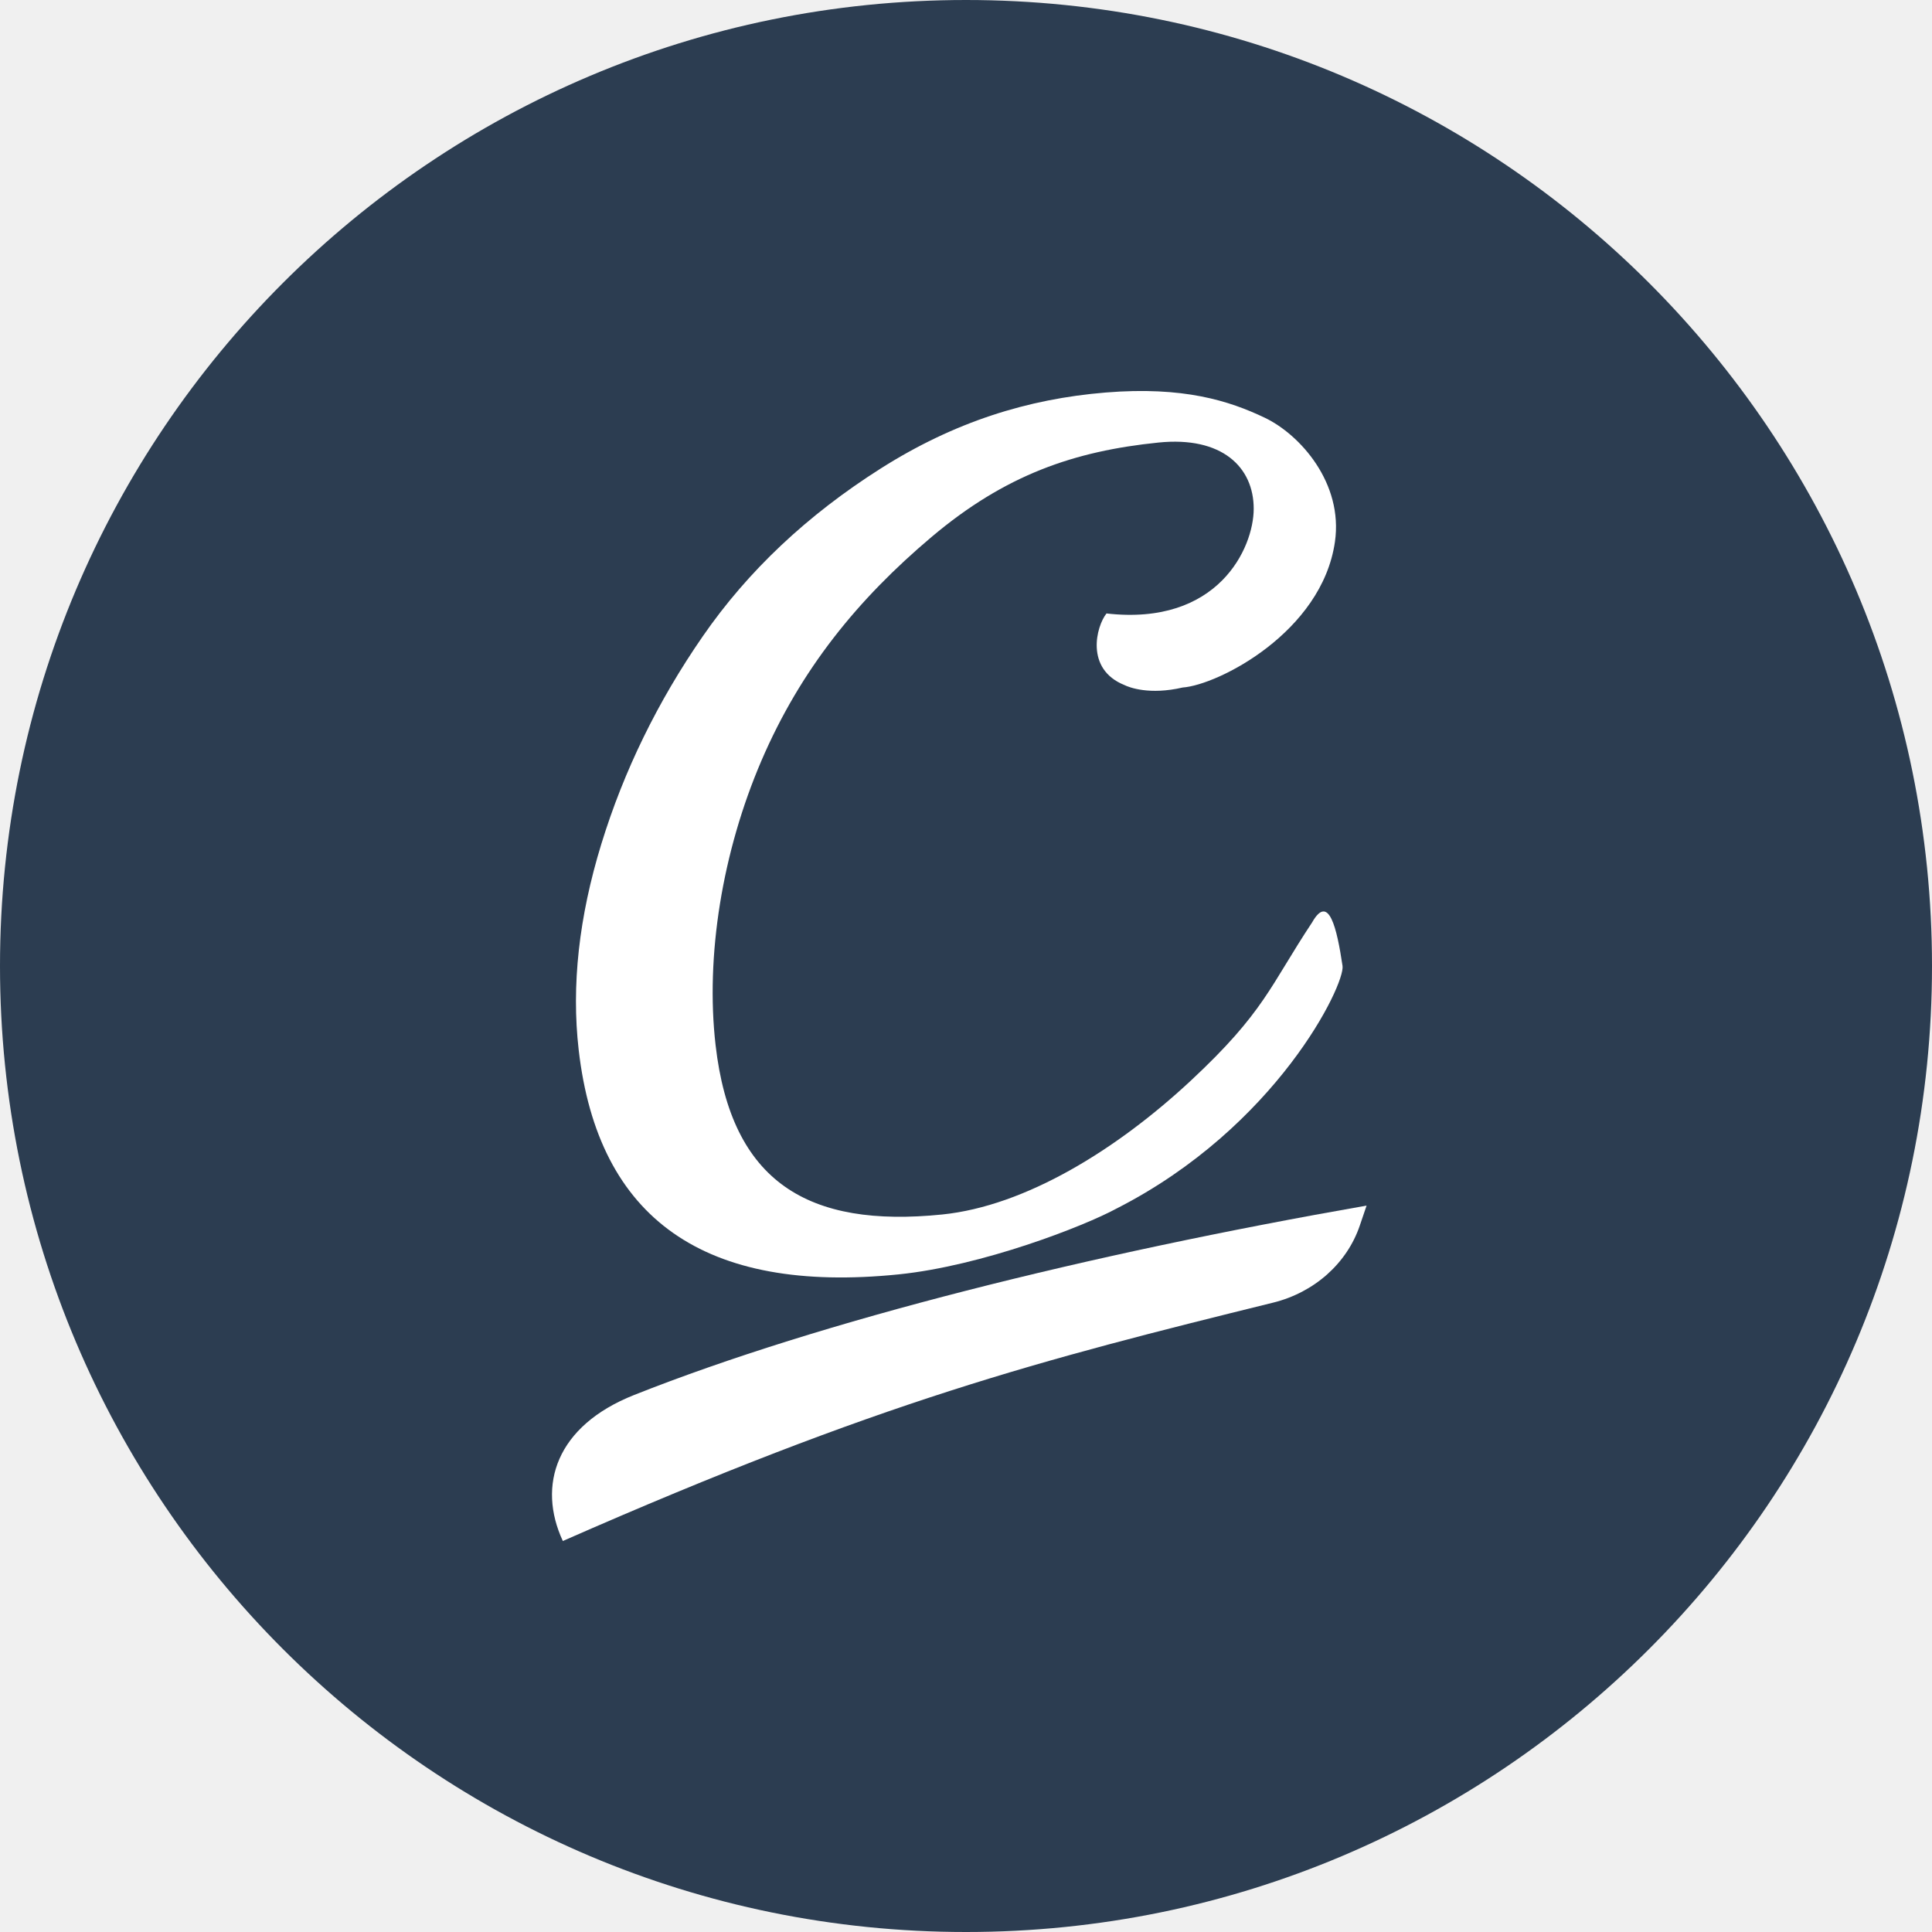
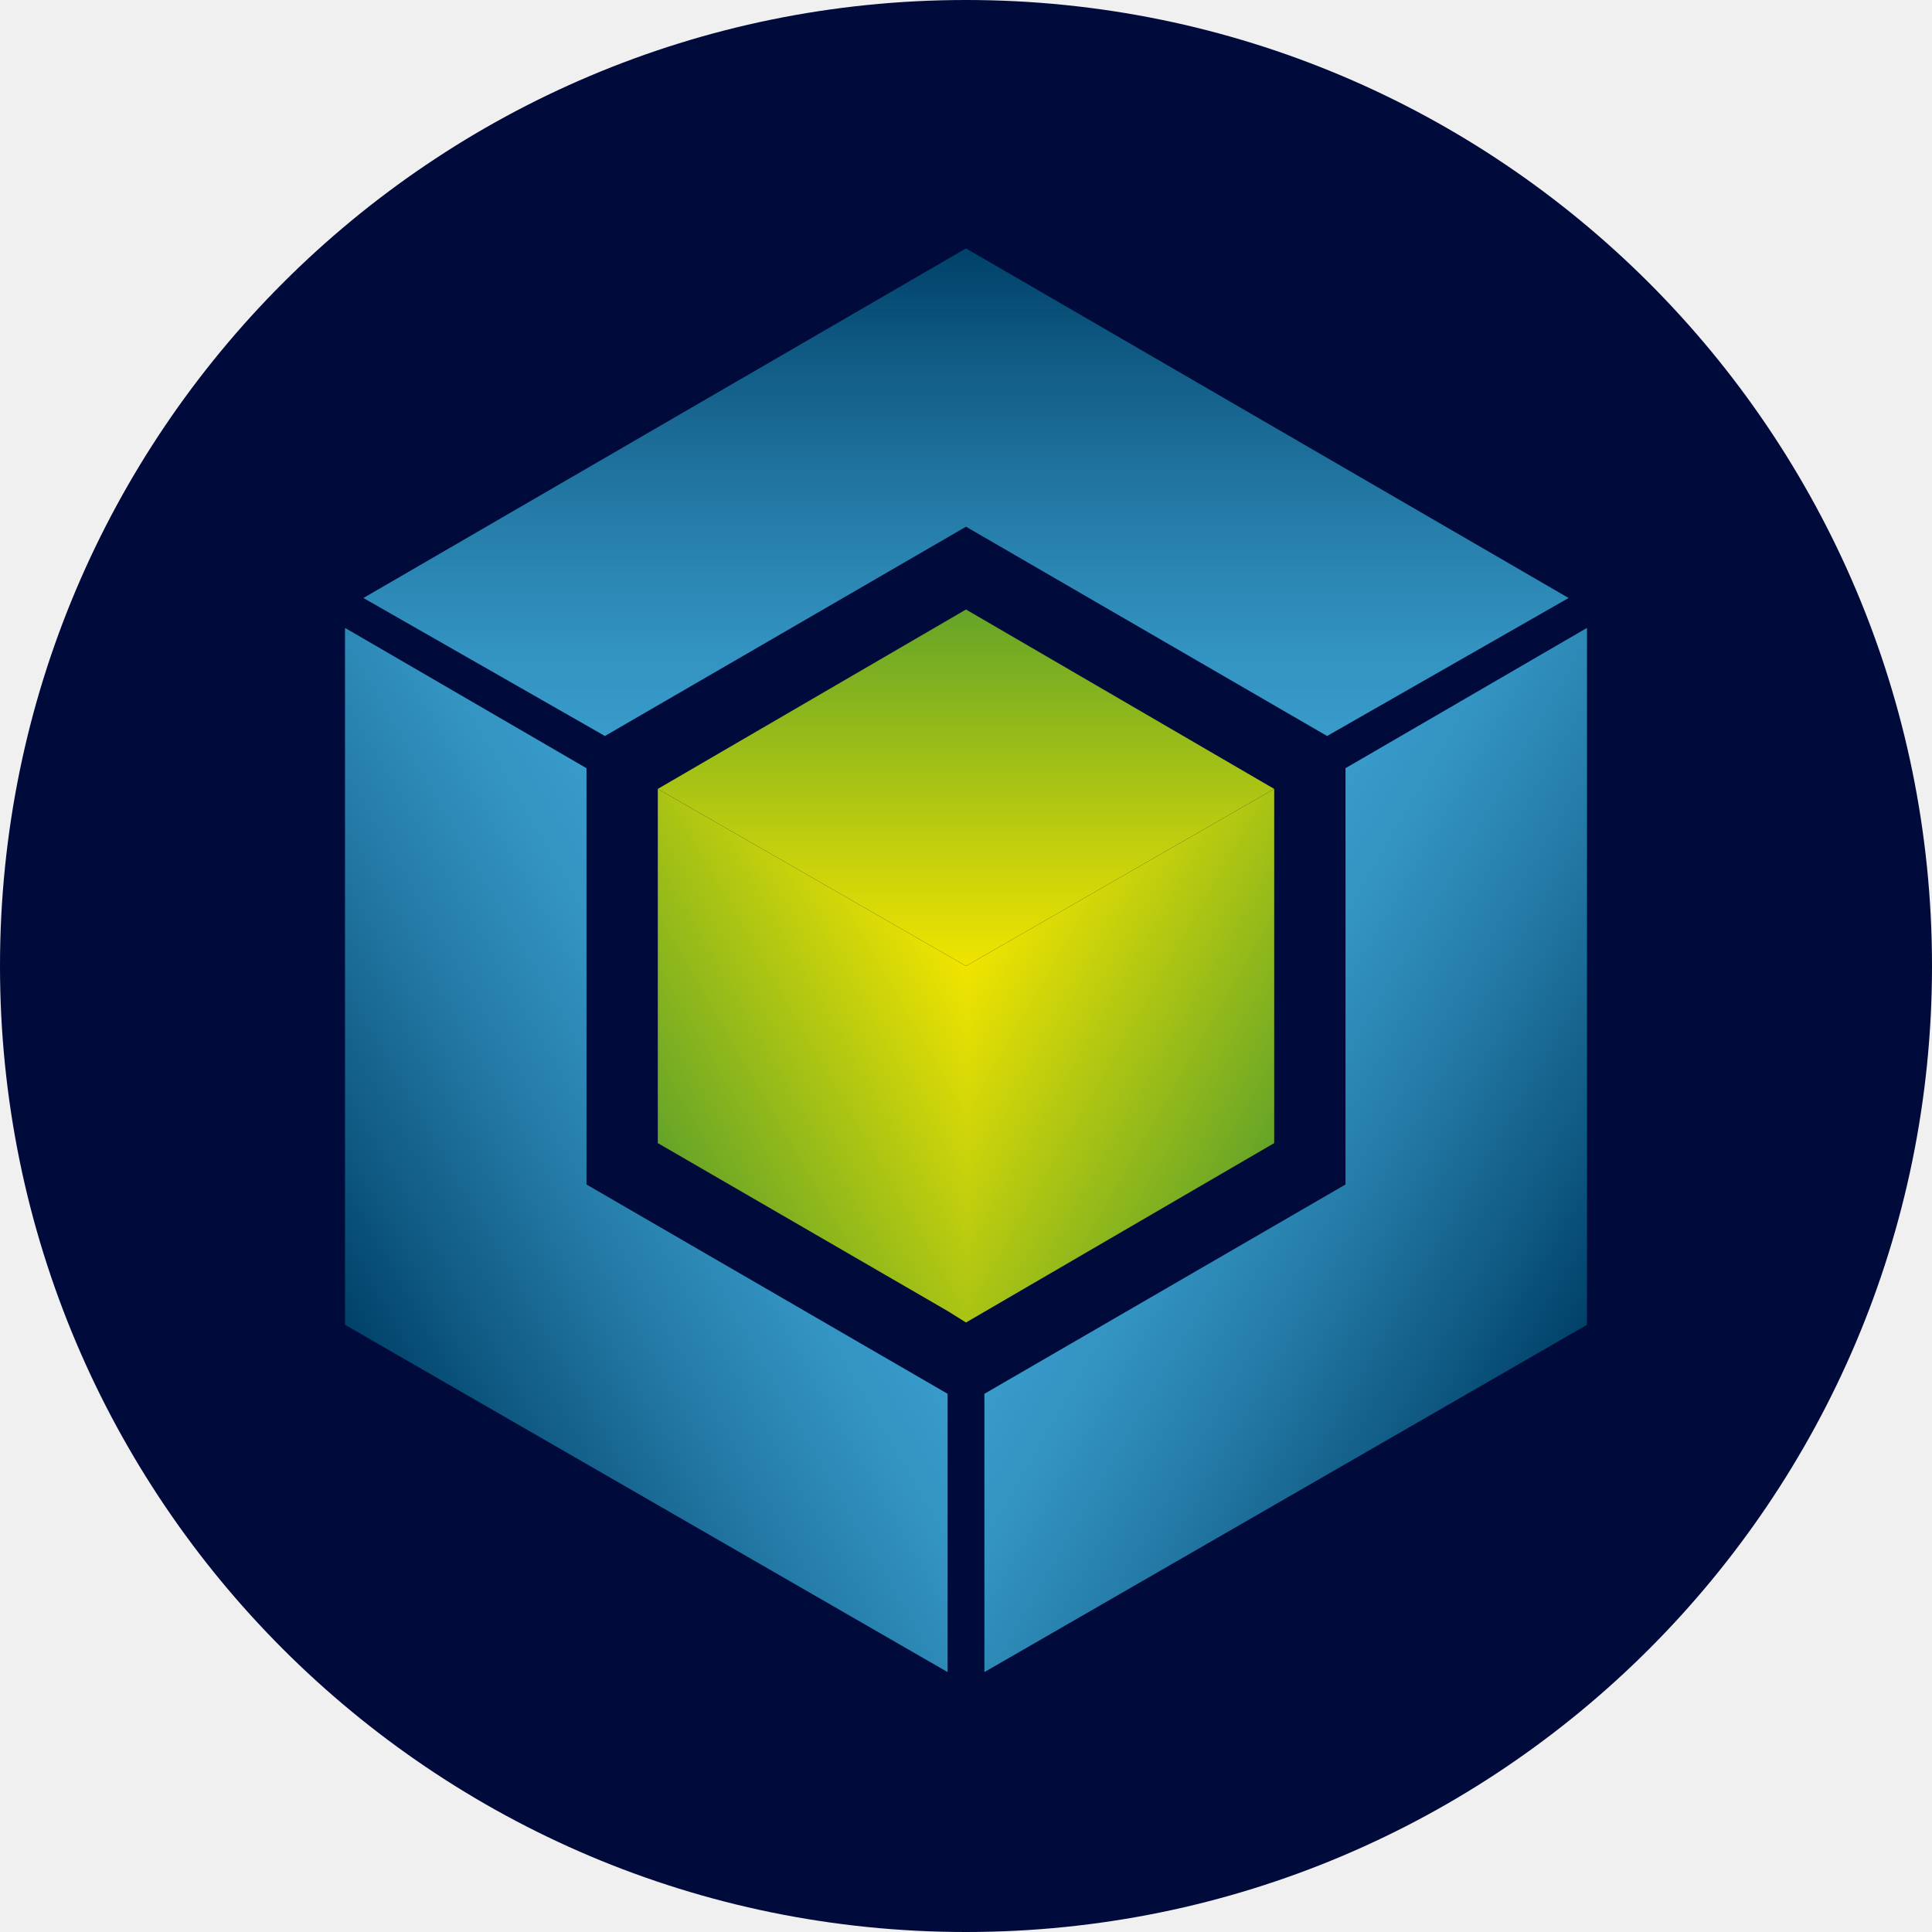
- <svg xmlns="http://www.w3.org/2000/svg" width="84px" height="84px" viewBox="0 0 84 84" version="1.1">
-   <defs />
-   <g id="Page-1" stroke="none" stroke-width="1" fill="none" fill-rule="evenodd">
+ <svg xmlns="http://www.w3.org/2000/svg" xmlns:xlink="http://www.w3.org/1999/xlink" version="1.1" id="Capa_1" x="0px" y="0px" width="84px" height="84px" viewBox="0 0 84 84" style="enable-background:new 0 0 84 84;" xml:space="preserve">
+   <style type="text/css">
+ 	.st0{fill:#000A3B;}
+ 	.st1{clip-path:url(#SVGID_2_);}
+ 	.st2{fill:url(#SVGID_3_);}
+ 	.st3{fill:url(#SVGID_4_);}
+ 	.st4{fill:url(#SVGID_5_);}
+ 	.st5{fill:url(#SVGID_6_);}
+ 	.st6{fill:url(#SVGID_7_);}
+ 	.st7{fill:url(#SVGID_8_);}
+ </style>
+   <g id="Page-1">
    <g id="Artboard" transform="translate(-176, -144)">
      <g id="Group" transform="translate(176, 144)">
-         <circle id="Oval" fill="#2C3D51" cx="42" cy="42" r="42" />
-         <g id="app-icon" transform="translate(24, 17)" fill="#FFFFFF" fill-rule="nonzero">
-           <path d="M34.371,24.995 C34.127,23.365 33.775,21.819 33.047,23.107 C31.213,25.874 30.985,26.994 27.77,29.989 C24.555,32.984 20.587,35.435 16.965,35.804 C11.155,36.395 7.798,34.424 7.112,28.437 C6.668,24.569 7.403,20.039 9.106,16.072 C10.81,12.104 13.295,9.053 16.504,6.345 C19.713,3.637 22.713,2.613 26.371,2.241 C29.133,1.96 30.509,3.312 30.509,5.119 C30.509,6.824 28.964,10.227 24.108,9.672 C23.666,10.227 23.168,12.087 24.88,12.781 C25.101,12.892 25.984,13.225 27.419,12.892 C28.964,12.781 33.472,10.483 34.04,6.563 C34.412,4.002 32.521,1.891 30.985,1.16 C29.449,0.428 27.458,-0.211 24.069,0.066 C20.68,0.344 17.486,1.345 14.29,3.371 C11.094,5.398 8.515,7.829 6.555,10.666 C4.594,13.502 3.125,16.51 2.147,19.689 C1.169,22.868 0.84,25.853 1.16,28.645 C2.005,36.01 6.641,39.265 15.069,38.408 C18.692,38.039 23.114,36.321 24.549,35.544 C31.509,31.998 34.492,25.8 34.371,24.995 Z" id="Fill-1" />
-           <path d="M35.417,35.417 C23.324,37.533 11.734,40.414 3.572,43.651 C0.169,45 -0.65,47.589 0.471,50 C14.322,43.91 21.205,42.141 31.351,39.637 C33.15,39.193 34.566,37.922 35.121,36.287 C35.22,35.993 35.32,35.7 35.417,35.417" id="Fill-3" />
+         <circle id="Oval" class="st0" cx="42" cy="42" r="42" />
+         <g>
+           <g>
+             <g>
+               <defs>
+                 <polygon id="SVGID_1_" points="15,26.4 15,57.6 42,73.2 69,57.6 69,26.4 42,10.8        " />
+               </defs>
+               <clipPath id="SVGID_2_">
+                 <use xlink:href="#SVGID_1_" style="overflow:visible;" />
+               </clipPath>
+               <g class="st1">
+                 <g>
+                   <linearGradient id="SVGID_3_" gradientUnits="userSpaceOnUse" x1="50.65" y1="39.003" x2="68.993" y2="28.412" gradientTransform="matrix(1 0 0 -1 0 86)">
+                     <stop offset="0" style="stop-color:#389BCA" />
+                     <stop offset="0.173" style="stop-color:#3393C1" />
+                     <stop offset="0.454" style="stop-color:#257CA8" />
+                     <stop offset="0.807" style="stop-color:#0E5881" />
+                     <stop offset="1" style="stop-color:#004169" />
+                   </linearGradient>
+                   <polygon class="st2" points="69,27.3 69,57.6 42.8,72.7 42.8,60.6 58.5,51.5 58.5,33.4         " />
+                   <linearGradient id="SVGID_4_" gradientUnits="userSpaceOnUse" x1="33.355" y1="39.003" x2="15.008" y2="28.41" gradientTransform="matrix(1 0 0 -1 0 86)">
+                     <stop offset="0" style="stop-color:#389BCA" />
+                     <stop offset="0.173" style="stop-color:#3393C1" />
+                     <stop offset="0.454" style="stop-color:#257CA8" />
+                     <stop offset="0.807" style="stop-color:#0E5881" />
+                     <stop offset="1" style="stop-color:#004169" />
+                   </linearGradient>
+                   <polygon class="st3" points="25.5,51.5 41.2,60.6 41.2,72.7 15,57.6 15,27.3 25.5,33.4         " />
+                   <linearGradient id="SVGID_5_" gradientUnits="userSpaceOnUse" x1="42.005" y1="53.983" x2="42.005" y2="75.172" gradientTransform="matrix(1 0 0 -1 0 86)">
+                     <stop offset="0" style="stop-color:#389BCA" />
+                     <stop offset="0.173" style="stop-color:#3393C1" />
+                     <stop offset="0.454" style="stop-color:#257CA8" />
+                     <stop offset="0.807" style="stop-color:#0E5881" />
+                     <stop offset="1" style="stop-color:#004169" />
+                   </linearGradient>
+                   <polygon class="st4" points="68.2,26 57.7,32 42,22.9 26.3,32 15.8,26 42,10.8         " />
+                 </g>
+                 <g>
+                   <linearGradient id="SVGID_6_" gradientUnits="userSpaceOnUse" x1="42.001" y1="43.996" x2="55.402" y2="36.259" gradientTransform="matrix(1 0 0 -1 0 86)">
+                     <stop offset="0" style="stop-color:#F0E400" />
+                     <stop offset="1" style="stop-color:#65A428" />
+                   </linearGradient>
+                   <polygon class="st5" points="55.4,34.3 55.4,34.3 55.4,49.7 42,57.5 42,42         " />
+                   <linearGradient id="SVGID_7_" gradientUnits="userSpaceOnUse" x1="42.001" y1="43.994" x2="28.606" y2="36.261" gradientTransform="matrix(1 0 0 -1 0 86)">
+                     <stop offset="0" style="stop-color:#F0E400" />
+                     <stop offset="1" style="stop-color:#65A428" />
+                   </linearGradient>
+                   <polygon class="st6" points="42,42 42,57.5 41.2,57 28.6,49.7 28.6,34.3 28.6,34.3         " />
+                   <linearGradient id="SVGID_8_" gradientUnits="userSpaceOnUse" x1="42.005" y1="43.995" x2="42.005" y2="59.471" gradientTransform="matrix(1 0 0 -1 0 86)">
+                     <stop offset="0" style="stop-color:#F0E400" />
+                     <stop offset="1" style="stop-color:#65A428" />
+                   </linearGradient>
+                   <polygon class="st7" points="42,42 28.6,34.3 42,26.5 55.4,34.3         " />
+                 </g>
+               </g>
+             </g>
+           </g>
        </g>
      </g>
    </g>
  </g>
</svg>
